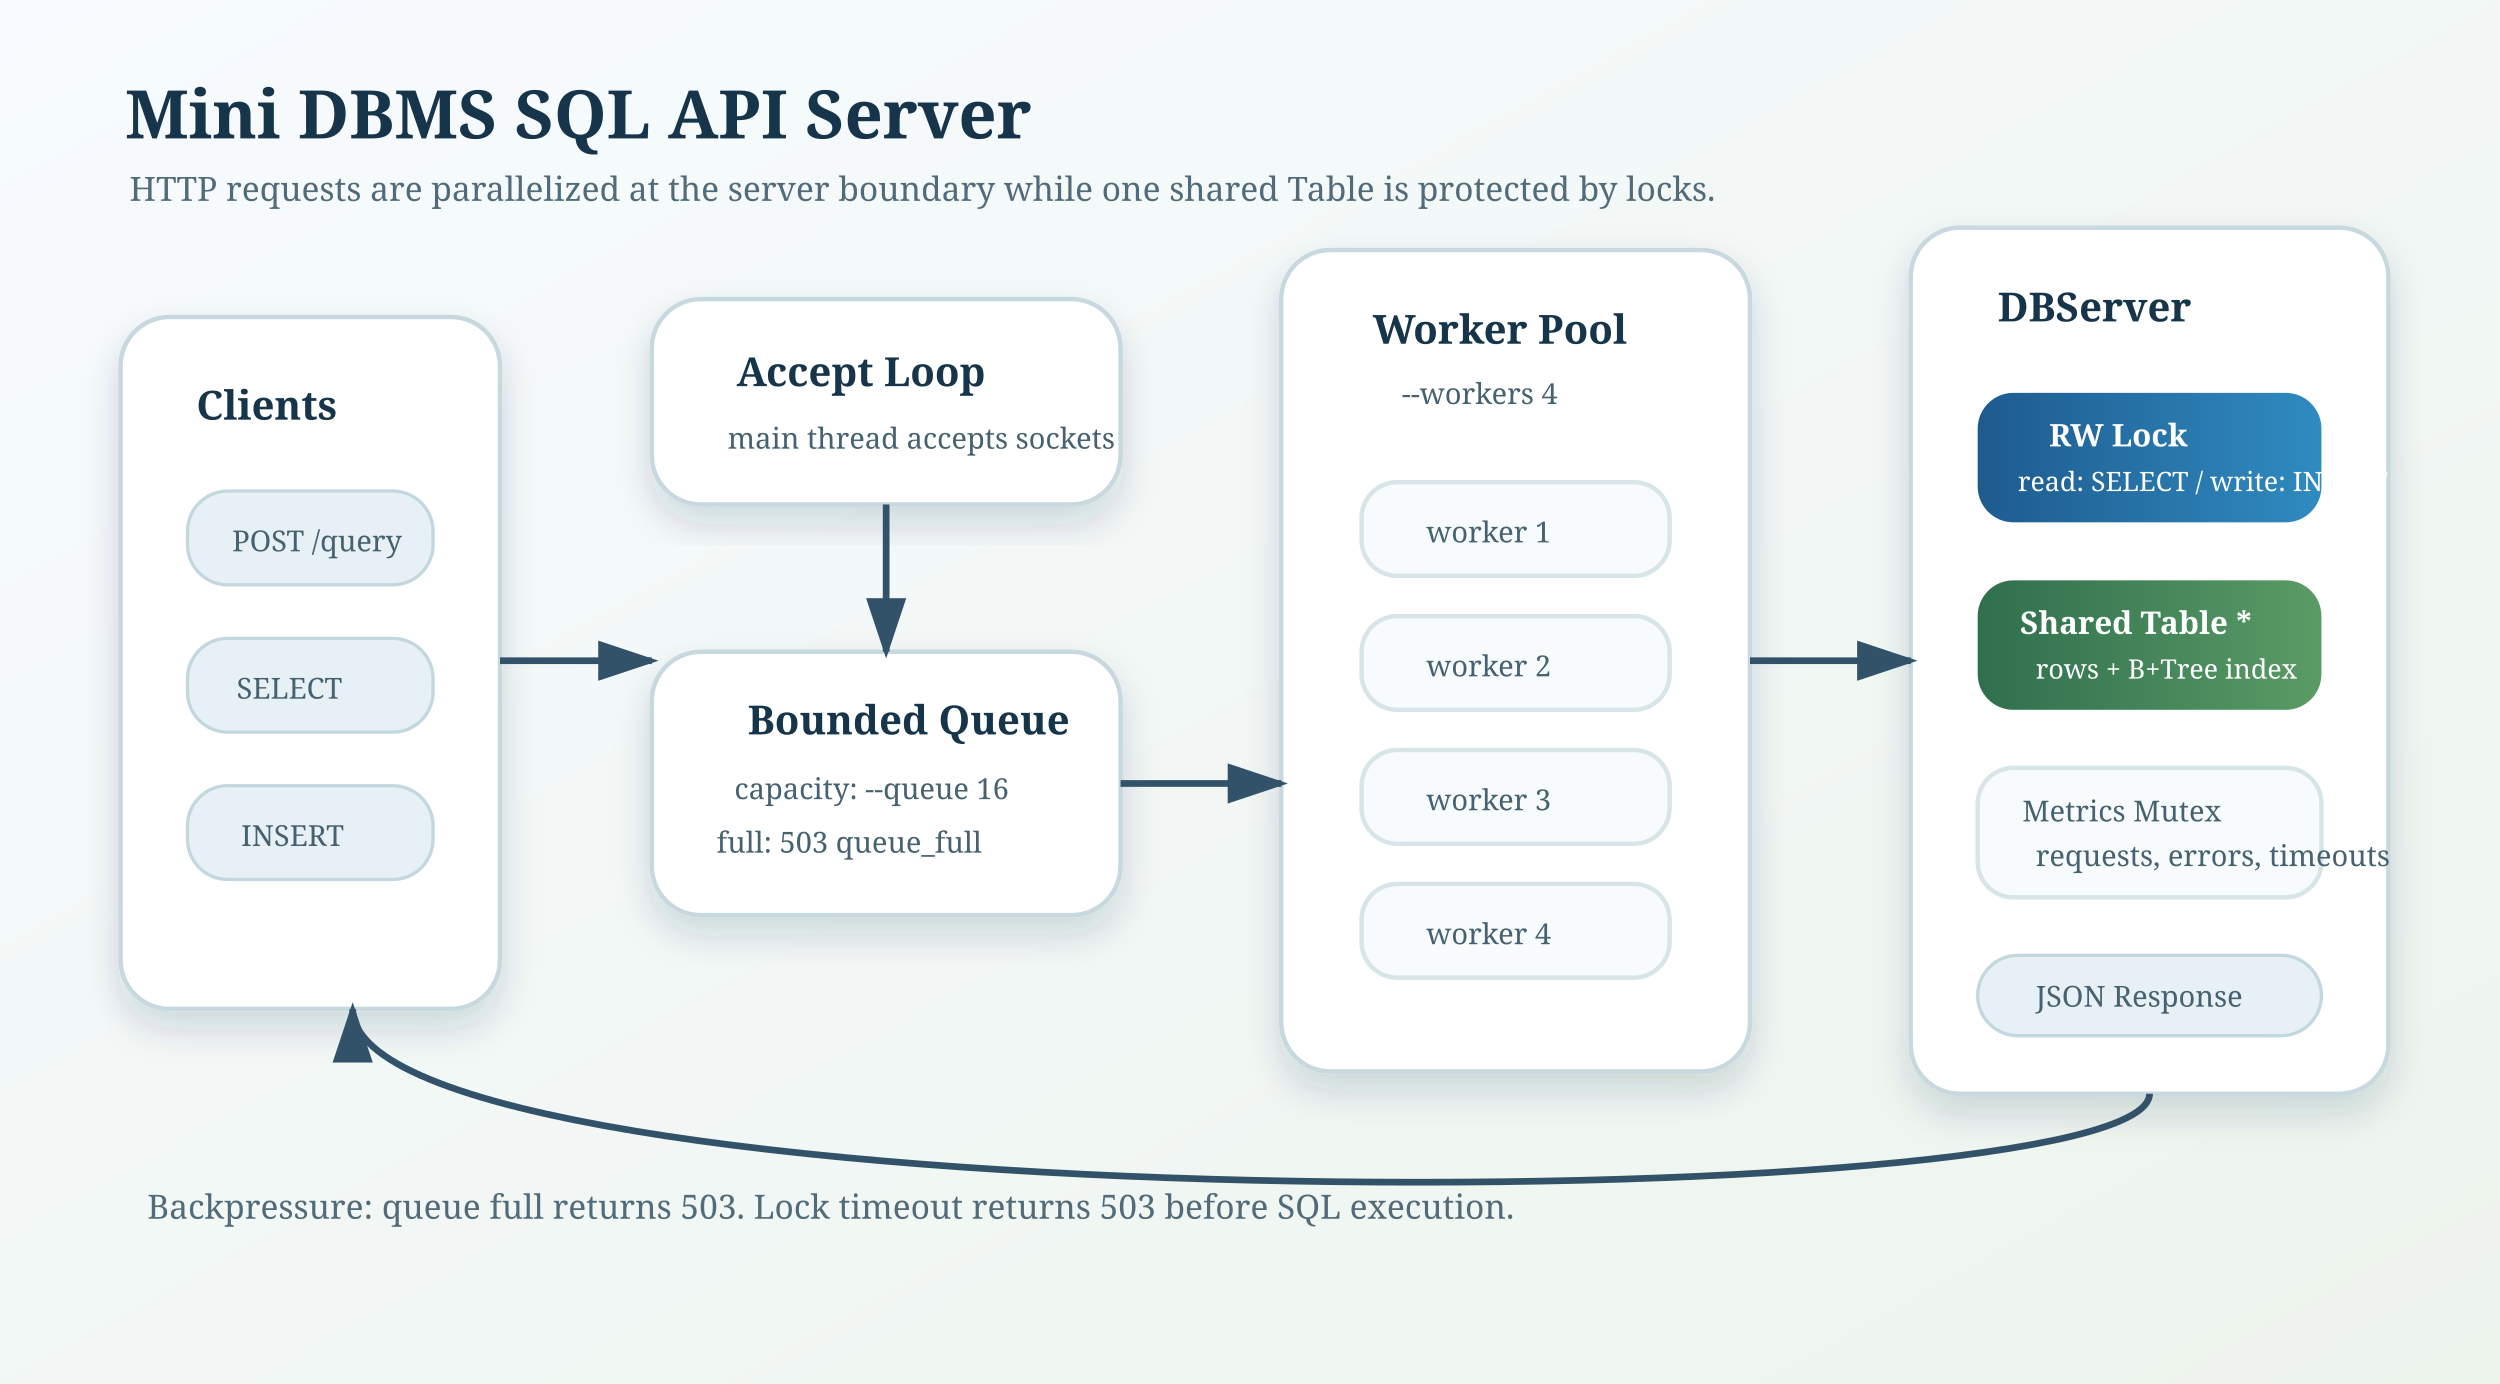
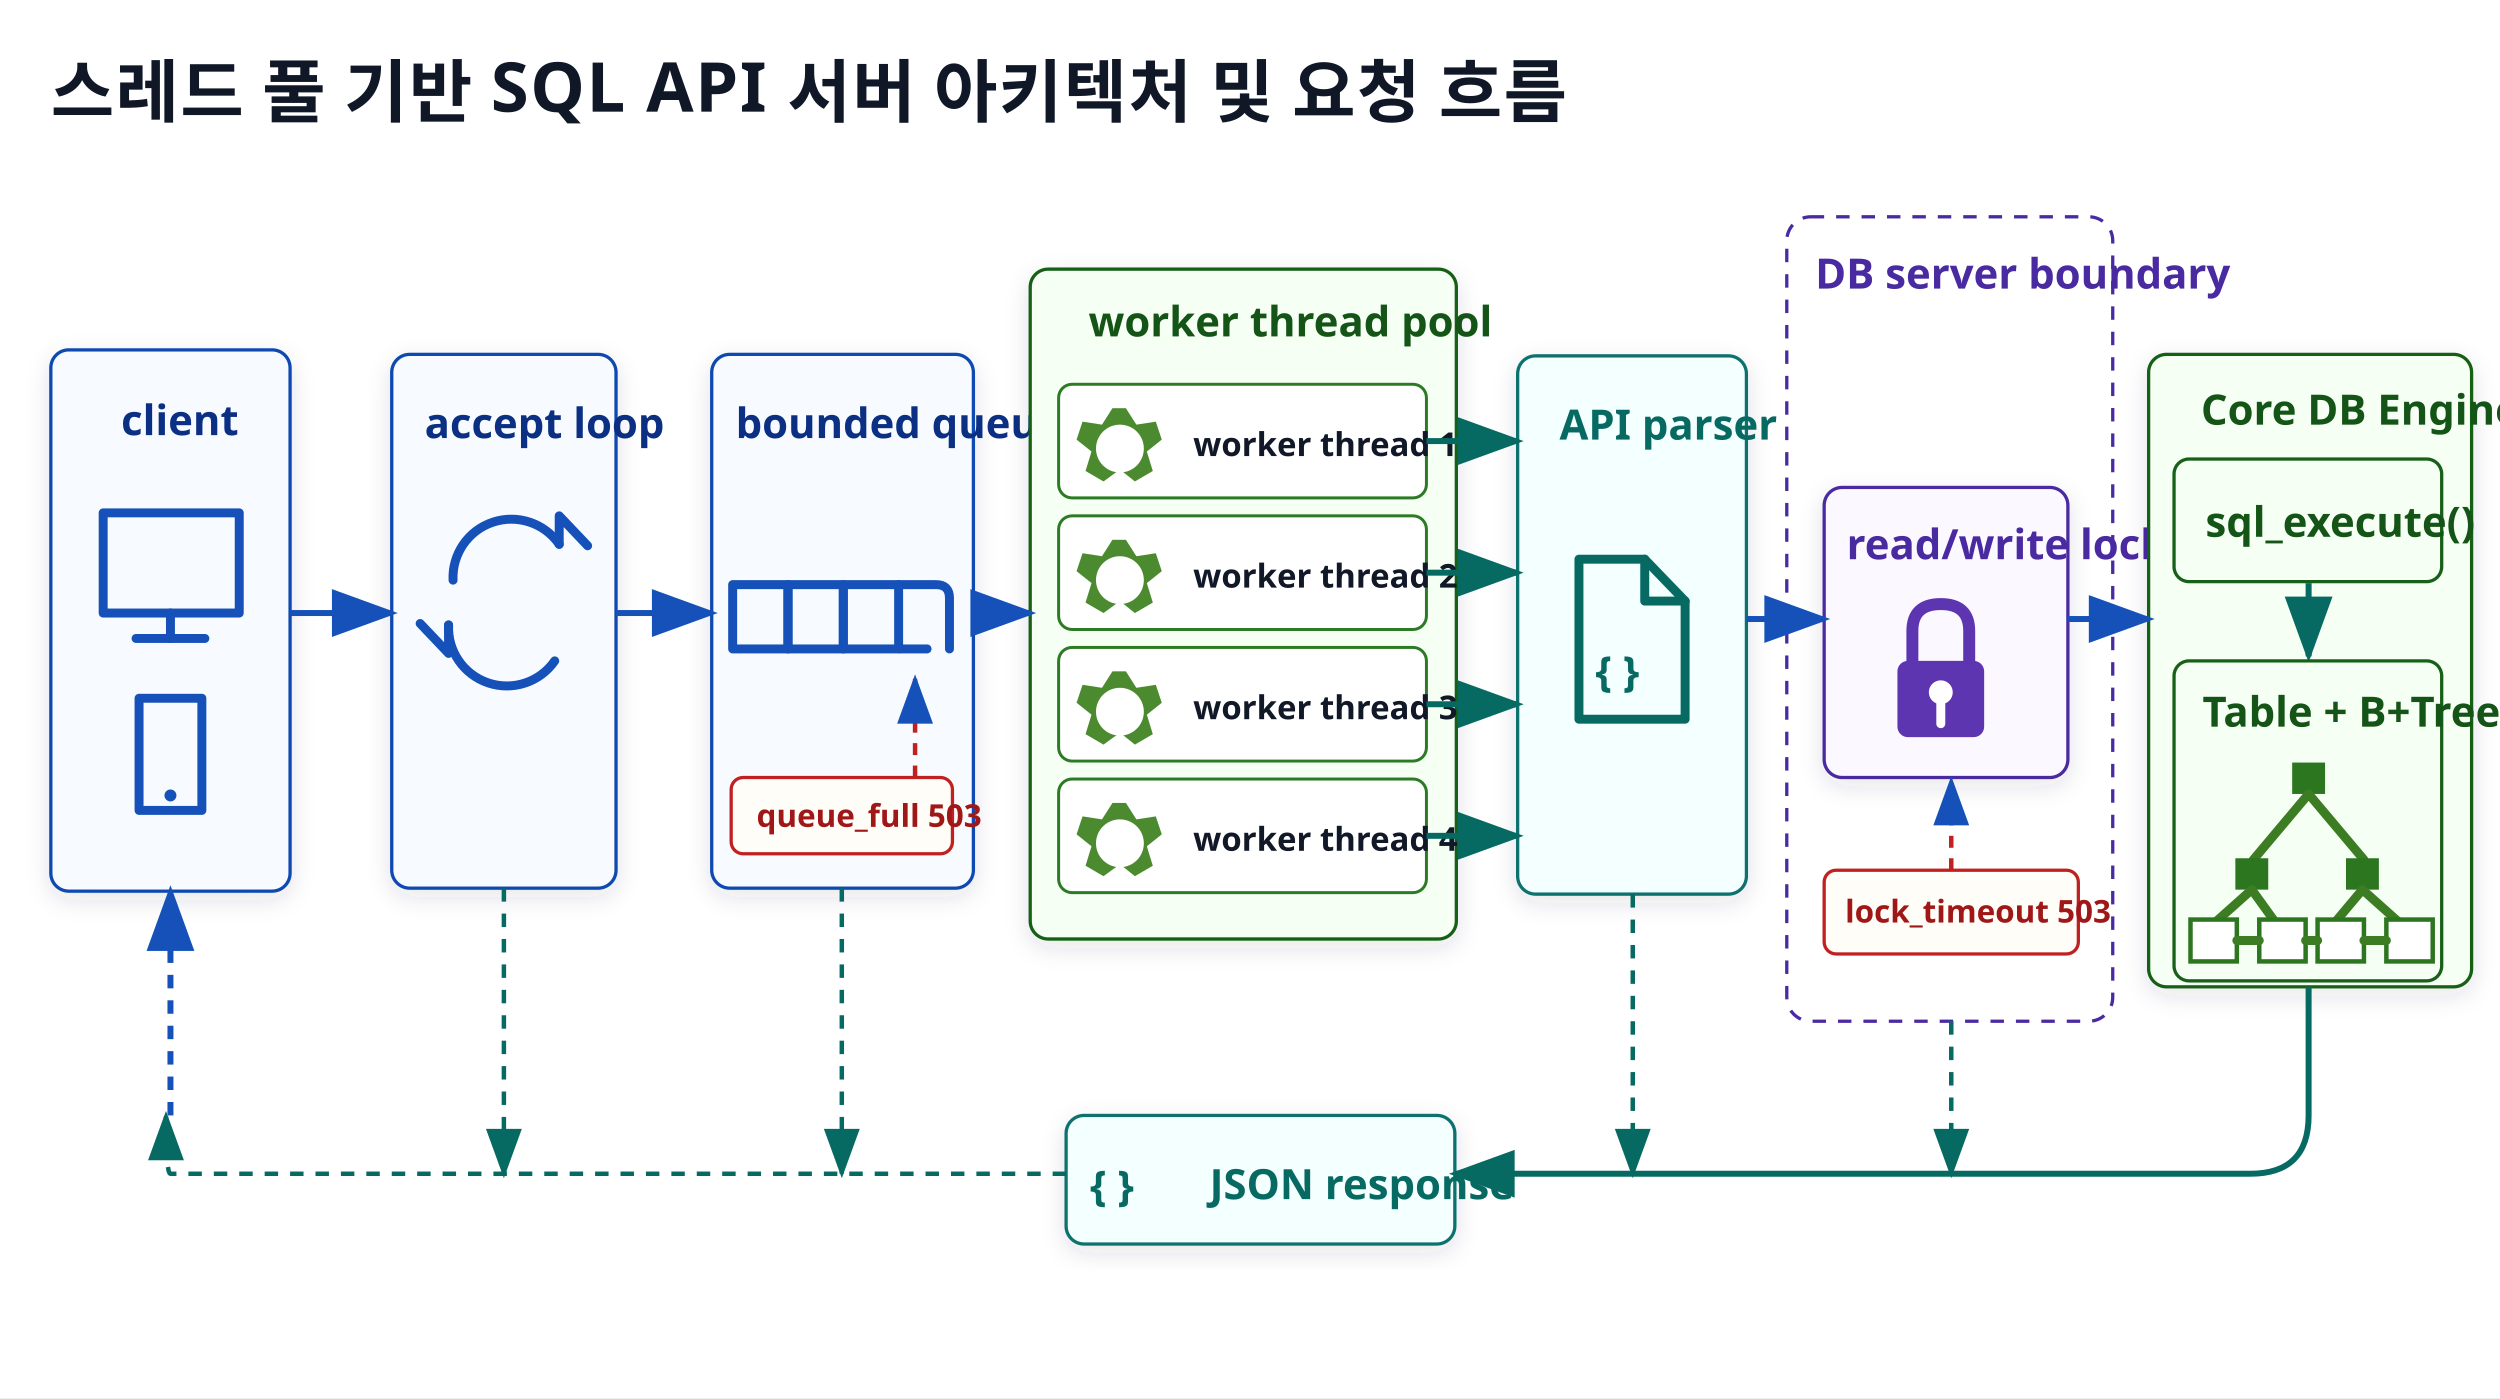
- <svg xmlns="http://www.w3.org/2000/svg" width="1120" height="620" viewBox="0 0 1120 620" role="img" aria-labelledby="title desc">
+ <svg xmlns="http://www.w3.org/2000/svg" width="1672" height="935" viewBox="0 0 1672 935" role="img" aria-labelledby="title desc">
  <defs>
-     <linearGradient id="bg" x1="0" x2="1" y1="0" y2="1">
-       <stop offset="0%" stop-color="#f7fbff" />
-       <stop offset="100%" stop-color="#edf4ec" />
-     </linearGradient>
-     <linearGradient id="blue" x1="0" x2="1">
-       <stop offset="0%" stop-color="#1e5b8f" />
-       <stop offset="100%" stop-color="#2f8bc0" />
-     </linearGradient>
-     <linearGradient id="green" x1="0" x2="1">
-       <stop offset="0%" stop-color="#2f6f4e" />
-       <stop offset="100%" stop-color="#5a9b65" />
-     </linearGradient>
-     <marker id="arrow" markerWidth="10" markerHeight="10" refX="8" refY="3" orient="auto" markerUnits="strokeWidth">
-       <path d="M0,0 L0,6 L9,3 z" fill="#315268" />
+     <marker id="arrowBlue" markerWidth="12" markerHeight="12" refX="10" refY="4" orient="auto" markerUnits="strokeWidth">
+       <path d="M0,0 L0,8 L11,4 z" fill="#1551b8" />
    </marker>
-     <filter id="shadow" x="-20%" y="-20%" width="140%" height="140%">
-       <feDropShadow dx="0" dy="8" stdDeviation="8" flood-color="#17354a" flood-opacity="0.16" />
+     <marker id="arrowGreen" markerWidth="12" markerHeight="12" refX="10" refY="4" orient="auto" markerUnits="strokeWidth">
+       <path d="M0,0 L0,8 L11,4 z" fill="#066a63" />
+     </marker>
+     <filter id="softShadow" x="-20%" y="-20%" width="140%" height="140%">
+       <feDropShadow dx="0" dy="5" stdDeviation="8" flood-color="#2d3748" flood-opacity="0.12" />
    </filter>
    <style>
-       .title { font: 700 30px Georgia, serif; fill: #17354a; }
-       .subtitle { font: 500 15px Georgia, serif; fill: #526b78; }
-       .label { font: 700 18px Georgia, serif; fill: #17354a; }
-       .small { font: 500 13px Georgia, serif; fill: #46616f; }
+       .title { font: 800 46px 'Noto Sans KR', 'Malgun Gothic', sans-serif; fill: #101827; letter-spacing: 1px; }
+       .boxBlue { fill: #f7fbff; stroke: #0f48b0; stroke-width: 2.2; rx: 12; filter: url(#softShadow); }
+       .boxGreen { fill: #f6fff4; stroke: #176018; stroke-width: 2.2; rx: 12; filter: url(#softShadow); }
+       .boxTeal { fill: #f4ffff; stroke: #08726e; stroke-width: 2.2; rx: 12; filter: url(#softShadow); }
+       .boxPurple { fill: #fbf8ff; stroke: #4a2aa0; stroke-width: 2.2; rx: 12; filter: url(#softShadow); }
+       .dashPurple { fill: none; stroke: #4a2aa0; stroke-width: 2.2; stroke-dasharray: 9 8; rx: 16; }
+       .labelBlue { font: 700 28px 'Noto Sans KR', 'Malgun Gothic', sans-serif; fill: #0b2f82; }
+       .labelGreen { font: 700 28px 'Noto Sans KR', 'Malgun Gothic', sans-serif; fill: #145416; }
+       .labelTeal { font: 700 28px 'Noto Sans KR', 'Malgun Gothic', sans-serif; fill: #066a63; }
+       .labelPurple { font: 700 28px 'Noto Sans KR', 'Malgun Gothic', sans-serif; fill: #4a2aa0; }
+       .small { font: 600 22px 'Noto Sans KR', 'Malgun Gothic', sans-serif; fill: #111827; }
+       .tiny { font: 600 18px 'Noto Sans KR', 'Malgun Gothic', sans-serif; fill: #111827; }
+       .red { font: 700 21px 'Noto Sans KR', 'Malgun Gothic', sans-serif; fill: #a01717; }
+       .arrowBlue { stroke: #1551b8; stroke-width: 4; fill: none; marker-end: url(#arrowBlue); }
+       .arrowGreen { stroke: #066a63; stroke-width: 4; fill: none; marker-end: url(#arrowGreen); }
+       .dashReturn { stroke: #066a63; stroke-width: 3; stroke-dasharray: 9 8; fill: none; marker-end: url(#arrowGreen); }
+       .dashBlue { stroke: #1551b8; stroke-width: 4; stroke-dasharray: 9 8; fill: none; marker-end: url(#arrowBlue); }
+       .dashRed { stroke: #c12020; stroke-width: 3; stroke-dasharray: 8 7; fill: none; marker-end: url(#arrowBlue); }
+       .iconStrokeBlue { stroke: #1551b8; stroke-width: 6; fill: none; stroke-linecap: round; stroke-linejoin: round; }
+       .iconStrokeGreen { stroke: #3c7c22; stroke-width: 6; fill: none; stroke-linecap: round; stroke-linejoin: round; }
+       .iconStrokeTeal { stroke: #066a63; stroke-width: 6; fill: none; stroke-linecap: round; stroke-linejoin: round; }
      .white { fill: #ffffff; }
-       .card { fill: #ffffff; stroke: #c7d8df; stroke-width: 2; rx: 22; filter: url(#shadow); }
-       .soft { fill: #f8fbfd; stroke: #d7e5e9; stroke-width: 2; rx: 16; }
-       .pill { fill: #e7f1f5; stroke: #c3d7df; stroke-width: 1.5; rx: 18; }
-       .arrow { stroke: #315268; stroke-width: 3; fill: none; marker-end: url(#arrow); }
    </style>
  </defs>
-   <rect width="1120" height="620" fill="url(#bg)" />
-   <text x="56" y="62" class="title">Mini DBMS SQL API Server</text>
-   <text x="58" y="90" class="subtitle">HTTP requests are parallelized at the server boundary while one shared Table is protected by locks.</text>
-   <rect x="54" y="142" width="170" height="310" class="card" />
-   <text x="88" y="188" class="label">Clients</text>
-   <rect x="84" y="220" width="110" height="42" class="pill" />
-   <text x="104" y="247" class="small">POST /query</text>
-   <rect x="84" y="286" width="110" height="42" class="pill" />
-   <text x="106" y="313" class="small">SELECT</text>
-   <rect x="84" y="352" width="110" height="42" class="pill" />
-   <text x="108" y="379" class="small">INSERT</text>
-   <rect x="292" y="134" width="210" height="92" class="card" />
-   <text x="330" y="173" class="label">Accept Loop</text>
-   <text x="326" y="201" class="small">main thread accepts sockets</text>
-   <rect x="292" y="292" width="210" height="118" class="card" />
-   <text x="335" y="329" class="label">Bounded Queue</text>
-   <text x="329" y="358" class="small">capacity: --queue 16</text>
-   <text x="321" y="382" class="small">full: 503 queue_full</text>
-   <rect x="574" y="112" width="210" height="368" class="card" />
-   <text x="615" y="154" class="label">Worker Pool</text>
-   <text x="628" y="181" class="small">--workers 4</text>
-   <rect x="610" y="216" width="138" height="42" class="soft" />
-   <text x="639" y="243" class="small">worker 1</text>
-   <rect x="610" y="276" width="138" height="42" class="soft" />
-   <text x="639" y="303" class="small">worker 2</text>
-   <rect x="610" y="336" width="138" height="42" class="soft" />
-   <text x="639" y="363" class="small">worker 3</text>
-   <rect x="610" y="396" width="138" height="42" class="soft" />
-   <text x="639" y="423" class="small">worker 4</text>
-   <rect x="856" y="102" width="214" height="388" class="card" />
-   <text x="895" y="144" class="label">DBServer</text>
-   <rect x="886" y="176" width="154" height="58" fill="url(#blue)" rx="16" />
-   <text x="918" y="200" class="white" style="font: 700 14px Georgia, serif;">RW Lock</text>
-   <text x="904" y="220" class="white" style="font: 500 12px Georgia, serif;">read: SELECT / write: INSERT</text>
-   <rect x="886" y="260" width="154" height="58" fill="url(#green)" rx="16" />
-   <text x="905" y="284" class="white" style="font: 700 14px Georgia, serif;">Shared Table *</text>
-   <text x="912" y="304" class="white" style="font: 500 12px Georgia, serif;">rows + B+Tree index</text>
-   <rect x="886" y="344" width="154" height="58" class="soft" />
-   <text x="906" y="368" class="small">Metrics Mutex</text>
-   <text x="912" y="388" class="small">requests, errors, timeouts</text>
-   <rect x="886" y="428" width="154" height="36" class="pill" />
-   <text x="912" y="451" class="small">JSON Response</text>
-   <path d="M224 296 H292" class="arrow" />
-   <path d="M397 226 V292" class="arrow" />
-   <path d="M502 351 H574" class="arrow" />
-   <path d="M784 296 H856" class="arrow" />
-   <path d="M963 490 C963 548 158 548 158 452" class="arrow" />
-   <text x="66" y="546" class="subtitle">Backpressure: queue full returns 503. Lock timeout returns 503 before SQL execution.</text>
+   <rect width="1672" height="935" fill="#ffffff" />
+   <text x="34" y="78" class="title">스레드 풀 기반 SQL API 서버 아키텍처 및 요청 흐름</text>
+   <rect x="34" y="234" width="160" height="362" class="boxBlue" />
+   <text x="81" y="291" class="labelBlue">client</text>
+   <rect x="69" y="343" width="91" height="67" class="iconStrokeBlue" />
+   <line x1="114" y1="410" x2="114" y2="427" class="iconStrokeBlue" />
+   <line x1="91" y1="427" x2="137" y2="427" class="iconStrokeBlue" />
+   <rect x="93" y="467" width="42" height="75" class="iconStrokeBlue" />
+   <circle cx="114" cy="532" r="4" fill="#1551b8" />
+   <rect x="262" y="237" width="150" height="357" class="boxBlue" />
+   <text x="284" y="293" class="labelBlue">accept loop</text>
+   <path d="M303 388 A39 39 0 0 1 374 364" class="iconStrokeBlue" />
+   <path d="M374 364 L374 345 L393 365" class="iconStrokeBlue" />
+   <path d="M371 442 A39 39 0 0 1 300 418" class="iconStrokeBlue" />
+   <path d="M300 418 L300 437 L281 417" class="iconStrokeBlue" />
+   <rect x="476" y="237" width="175" height="357" class="boxBlue" />
+   <text x="492" y="293" class="labelBlue">bounded queue</text>
+   <rect x="490" y="391" width="37" height="43" class="iconStrokeBlue" />
+   <rect x="527" y="391" width="37" height="43" class="iconStrokeBlue" />
+   <rect x="564" y="391" width="37" height="43" class="iconStrokeBlue" />
+   <path d="M601 391 H626 Q635 391 635 400 V434" class="iconStrokeBlue" />
+   <line x1="602" y1="434" x2="620" y2="434" class="iconStrokeBlue" />
+   <rect x="489" y="520" width="148" height="51" fill="#fffdf8" stroke="#c12020" stroke-width="2.2" rx="8" />
+   <text x="506" y="553" class="red">queue_full 503</text>
+   <path d="M612 520 V454" class="dashRed" />
+   <rect x="689" y="180" width="285" height="448" class="boxGreen" />
+   <text x="728" y="225" class="labelGreen">worker thread pool</text>
+   <g transform="translate(708 257)">
+     <rect x="0" y="0" width="246" height="76" fill="#ffffff" stroke="#2c7a24" stroke-width="2" rx="9" />
+     <path d="M45 16 l7 11 13 -2 4 12 -10 8 4 13 -12 7 -10 -8 -11 8 -12 -7 4 -13 -10 -8 4 -12 13 2 7 -11z" fill="#4c8a2f" />
+     <circle cx="41" cy="43" r="16" fill="#ffffff" />
+     <text x="90" y="48" class="small">worker thread 1</text>
+   </g>
+   <g transform="translate(708 345)">
+     <rect x="0" y="0" width="246" height="76" fill="#ffffff" stroke="#2c7a24" stroke-width="2" rx="9" />
+     <path d="M45 16 l7 11 13 -2 4 12 -10 8 4 13 -12 7 -10 -8 -11 8 -12 -7 4 -13 -10 -8 4 -12 13 2 7 -11z" fill="#4c8a2f" />
+     <circle cx="41" cy="43" r="16" fill="#ffffff" />
+     <text x="90" y="48" class="small">worker thread 2</text>
+   </g>
+   <g transform="translate(708 433)">
+     <rect x="0" y="0" width="246" height="76" fill="#ffffff" stroke="#2c7a24" stroke-width="2" rx="9" />
+     <path d="M45 16 l7 11 13 -2 4 12 -10 8 4 13 -12 7 -10 -8 -11 8 -12 -7 4 -13 -10 -8 4 -12 13 2 7 -11z" fill="#4c8a2f" />
+     <circle cx="41" cy="43" r="16" fill="#ffffff" />
+     <text x="90" y="48" class="small">worker thread 3</text>
+   </g>
+   <g transform="translate(708 521)">
+     <rect x="0" y="0" width="246" height="76" fill="#ffffff" stroke="#2c7a24" stroke-width="2" rx="9" />
+     <path d="M45 16 l7 11 13 -2 4 12 -10 8 4 13 -12 7 -10 -8 -11 8 -12 -7 4 -13 -10 -8 4 -12 13 2 7 -11z" fill="#4c8a2f" />
+     <circle cx="41" cy="43" r="16" fill="#ffffff" />
+     <text x="90" y="48" class="small">worker thread 4</text>
+   </g>
+   <rect x="1015" y="238" width="153" height="360" class="boxTeal" />
+   <text x="1043" y="294" class="labelTeal">API parser</text>
+   <path d="M1056 374 H1100 L1127 402 V481 H1056 Z" class="iconStrokeTeal" />
+   <path d="M1100 374 V402 H1127" class="iconStrokeTeal" />
+   <text x="1067" y="459" class="labelTeal">{ }</text>
+   <rect x="1195" y="145" width="218" height="538" class="dashPurple" />
+   <text x="1214" y="193" class="labelPurple">DB server boundary</text>
+   <rect x="1220" y="326" width="163" height="194" class="boxPurple" />
+   <text x="1235" y="374" class="labelPurple">read/write lock</text>
+   <rect x="1269" y="442" width="58" height="51" fill="#5e35b1" rx="7" />
+   <path d="M1279 442 V422 Q1279 404 1298 404 Q1317 404 1317 422 V442" stroke="#5e35b1" stroke-width="8" fill="none" stroke-linecap="round" />
+   <circle cx="1298" cy="463" r="8" fill="#ffffff" />
+   <line x1="1298" y1="471" x2="1298" y2="484" stroke="#ffffff" stroke-width="6" stroke-linecap="round" />
+   <rect x="1220" y="582" width="170" height="56" fill="#fffdf8" stroke="#c12020" stroke-width="2.2" rx="8" />
+   <text x="1234" y="617" class="red">lock_timeout 503</text>
+   <path d="M1305 582 V522" class="dashRed" />
+   <rect x="1437" y="237" width="216" height="423" class="boxGreen" />
+   <text x="1472" y="284" class="labelGreen">Core DB Engine</text>
+   <rect x="1454" y="307" width="179" height="82" fill="#f6fff4" stroke="#176018" stroke-width="2.2" rx="10" />
+   <text x="1475" y="359" class="labelGreen">sql_execute()</text>
+   <path d="M1544 390 V439" class="arrowGreen" />
+   <rect x="1454" y="442" width="179" height="214" fill="#f6fff4" stroke="#176018" stroke-width="2.2" rx="10" />
+   <text x="1473" y="486" class="labelGreen">Table + B+Tree</text>
+   <rect x="1533" y="510" width="22" height="21" fill="#2d7620" />
+   <path d="M1544 531 L1507 575 M1544 531 L1581 575" class="iconStrokeGreen" />
+   <rect x="1495" y="574" width="22" height="21" fill="#2d7620" />
+   <rect x="1569" y="574" width="22" height="21" fill="#2d7620" />
+   <path d="M1506 595 L1478 620 M1506 595 L1524 620 M1580 595 L1559 620 M1580 595 L1608 620" class="iconStrokeGreen" />
+   <rect x="1465" y="615" width="31" height="28" fill="#ffffff" stroke="#2d7620" stroke-width="3" />
+   <rect x="1511" y="615" width="31" height="28" fill="#ffffff" stroke="#2d7620" stroke-width="3" />
+   <rect x="1550" y="615" width="31" height="28" fill="#ffffff" stroke="#2d7620" stroke-width="3" />
+   <rect x="1596" y="615" width="31" height="28" fill="#ffffff" stroke="#2d7620" stroke-width="3" />
+   <line x1="1496" y1="629" x2="1511" y2="629" class="iconStrokeGreen" />
+   <line x1="1542" y1="629" x2="1550" y2="629" class="iconStrokeGreen" />
+   <line x1="1581" y1="629" x2="1596" y2="629" class="iconStrokeGreen" />
+   <rect x="713" y="746" width="260" height="86" class="boxTeal" />
+   <text x="729" y="803" class="labelTeal">{ }</text>
+   <text x="809" y="802" class="labelTeal">JSON response</text>
+   <path d="M194 410 H262" class="arrowBlue" />
+   <path d="M412 410 H476" class="arrowBlue" />
+   <path d="M651 410 H689" class="arrowBlue" />
+   <path d="M954 295 H1015" class="arrowGreen" />
+   <path d="M954 383 H1015" class="arrowGreen" />
+   <path d="M954 471 H1015" class="arrowGreen" />
+   <path d="M954 559 H1015" class="arrowGreen" />
+   <path d="M1168 414 H1220" class="arrowBlue" />
+   <path d="M1383 414 H1437" class="arrowBlue" />
+   <path d="M114 746 V596" class="dashBlue" />
+   <path d="M337 594 V785" class="dashReturn" />
+   <path d="M563 594 V785" class="dashReturn" />
+   <path d="M1092 598 V785" class="dashReturn" />
+   <path d="M1305 683 V785" class="dashReturn" />
+   <path d="M1544 660 V746 Q1544 785 1505 785 H973" class="arrowGreen" />
+   <path d="M713 785 H114 Q111 785 111 746" class="dashReturn" />
</svg>
